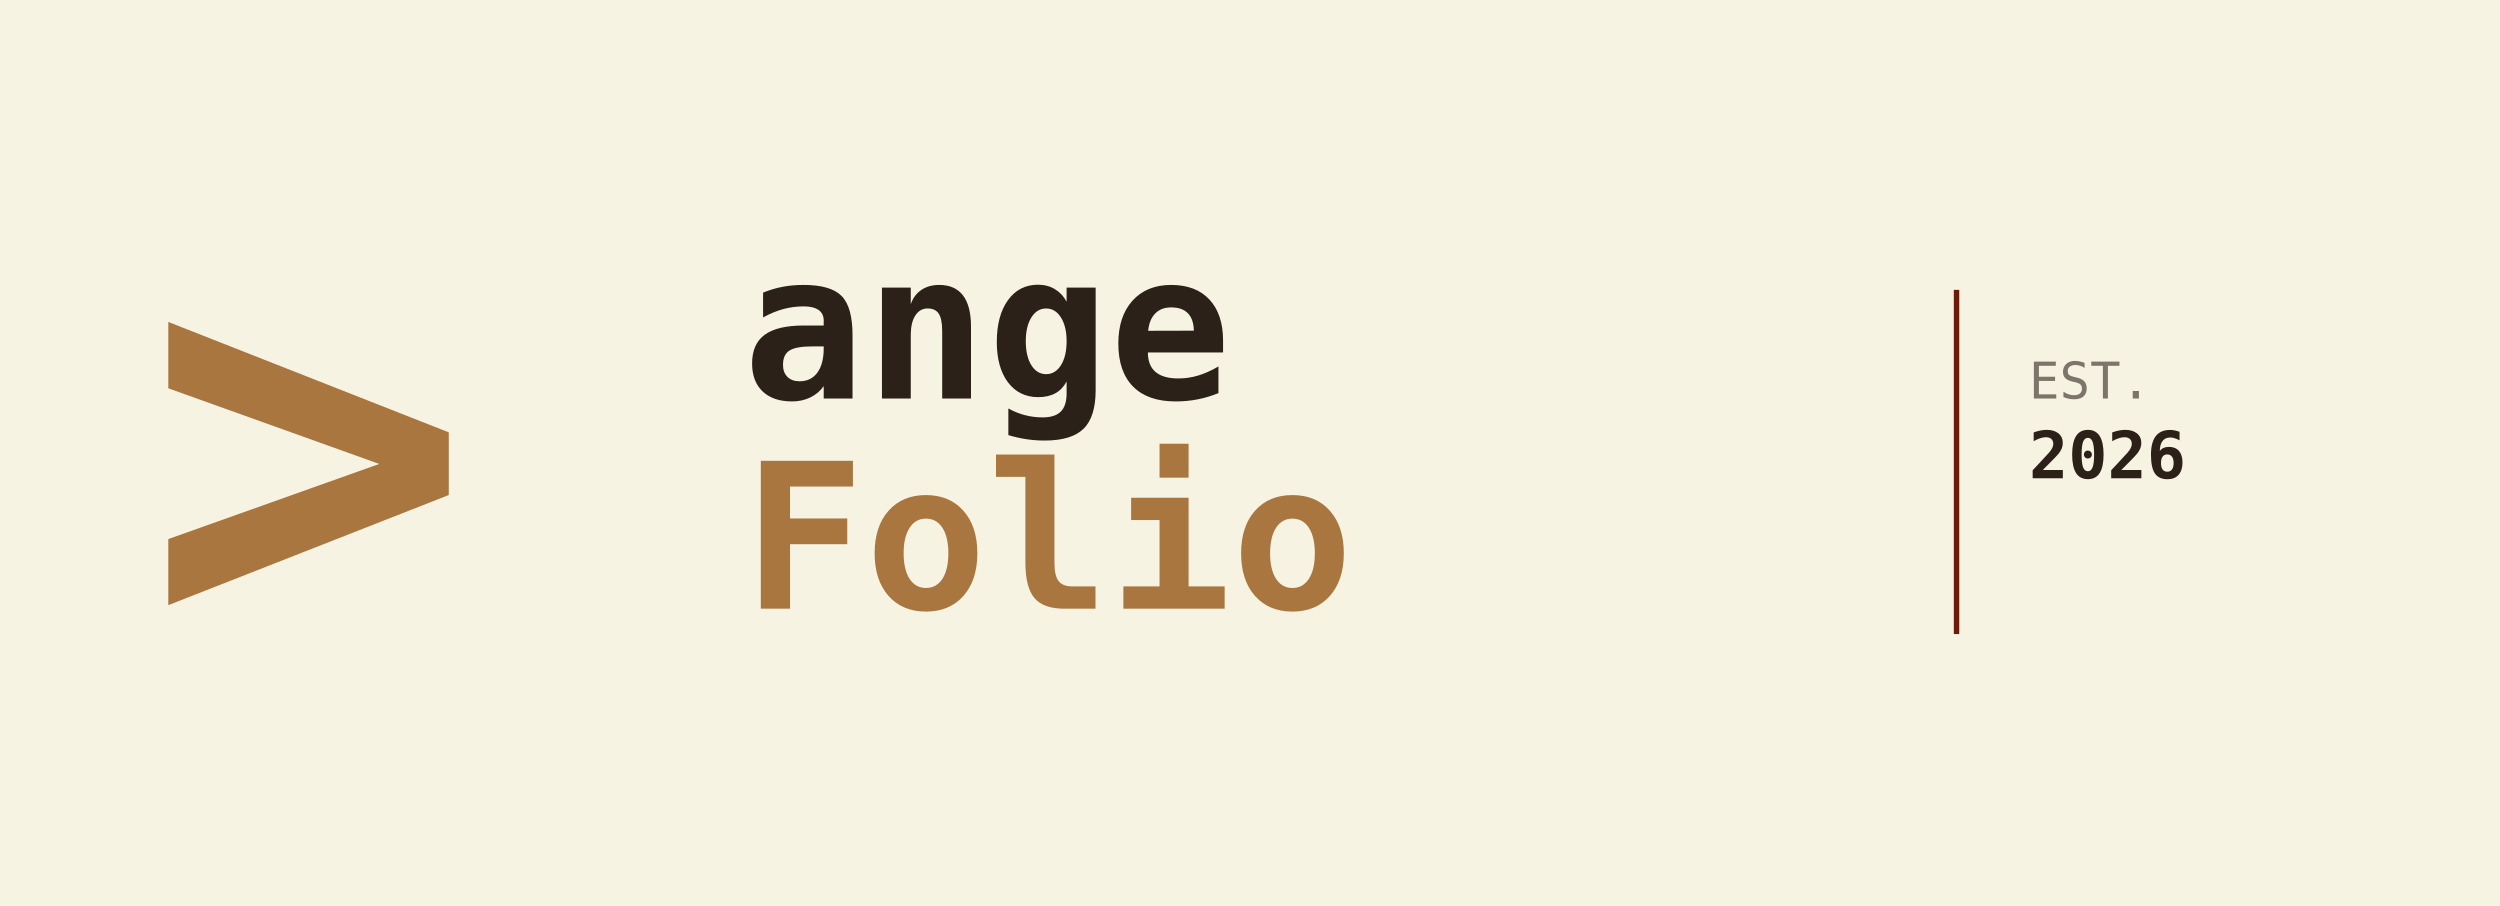
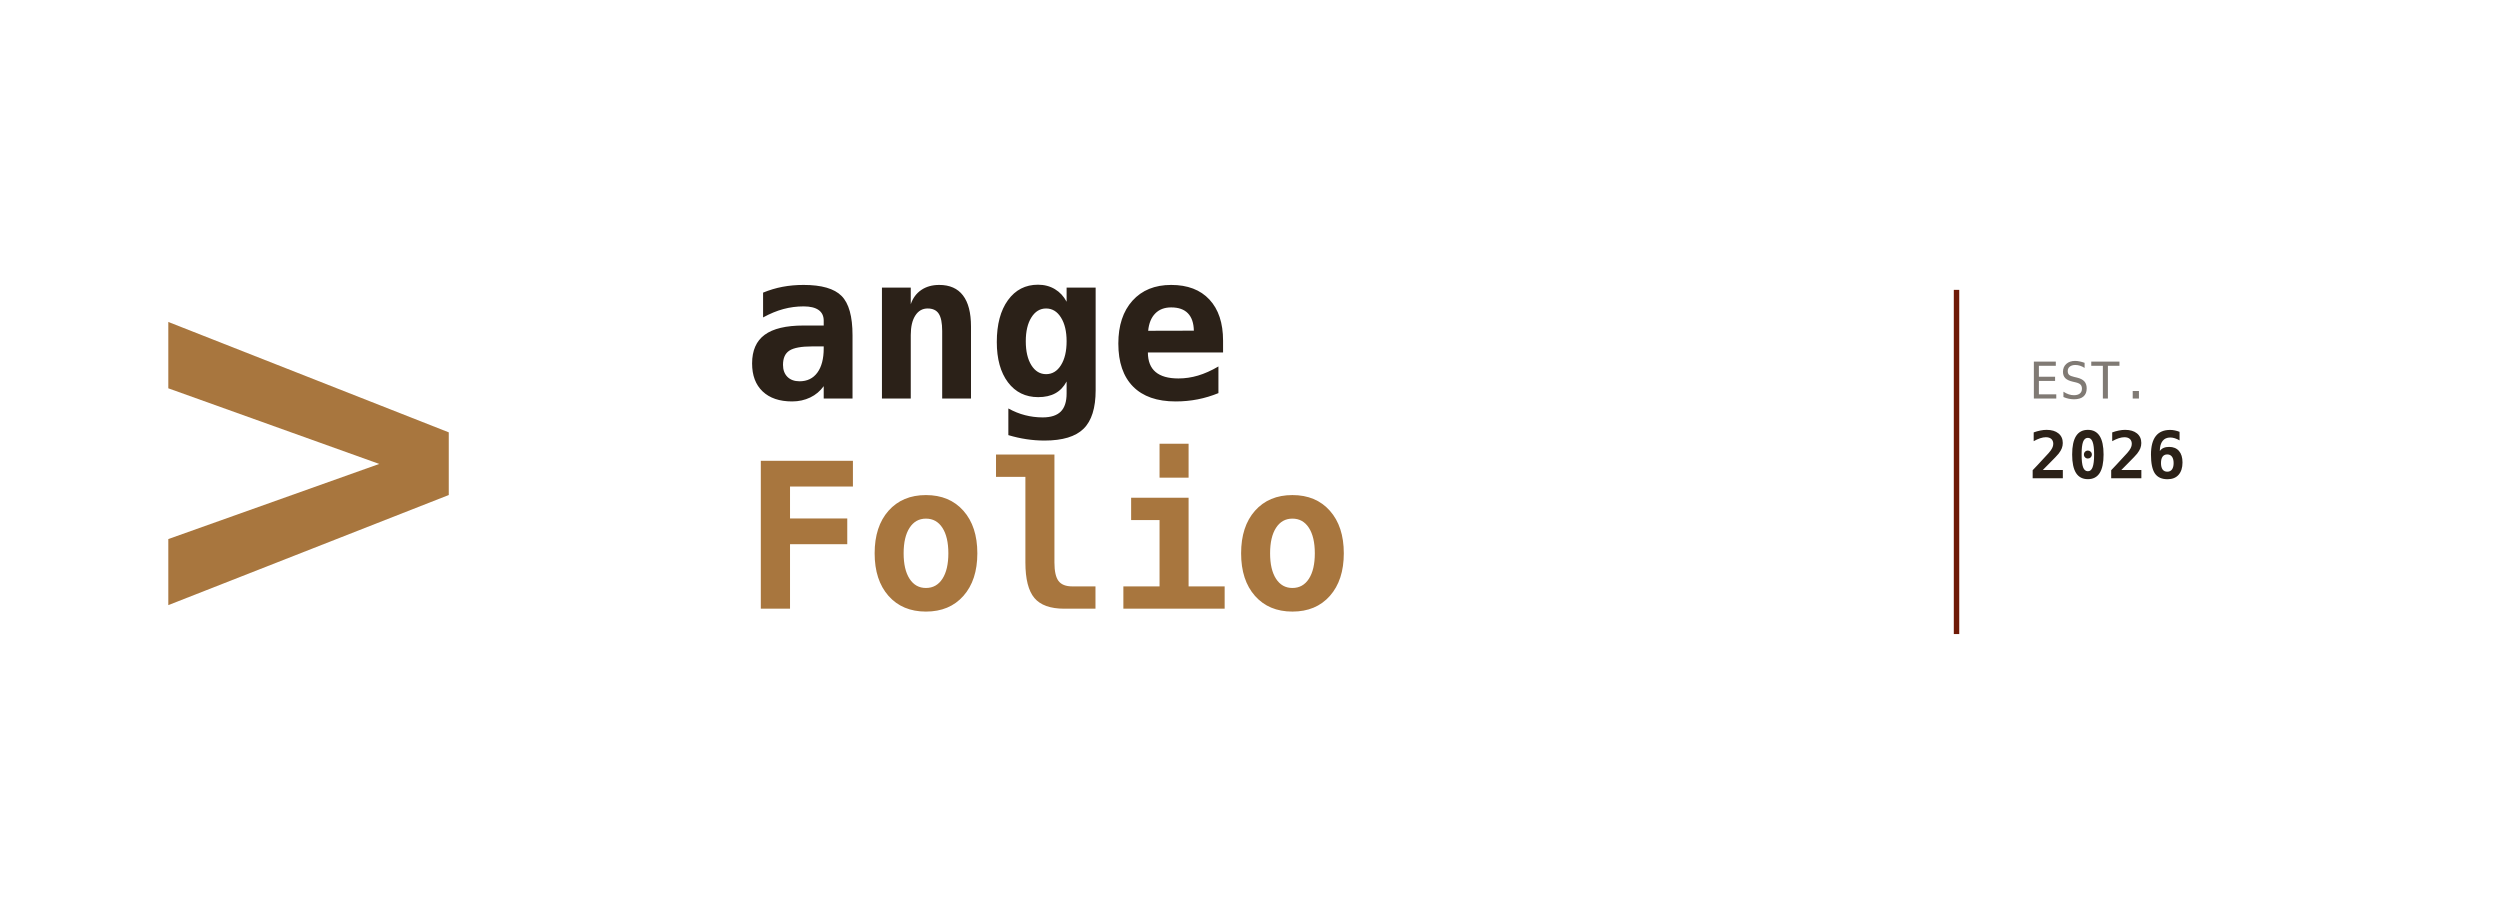
<svg xmlns="http://www.w3.org/2000/svg" width="100%" viewBox="0 0 690 250" role="img" style="">
  <defs>
    <marker id="arrow" viewBox="0 0 10 10" refX="8" refY="5" markerWidth="6" markerHeight="6" orient="auto-start-reverse">
      <path d="M2 1L8 5L2 9" fill="none" stroke="context-stroke" stroke-width="1.5" />
    </marker>
  </defs>
-   <rect x="0" y="0" width="690" height="250" fill="#F7F3E3" style="fill:rgb(247, 243, 227);stroke:none;color:rgb(11, 11, 11);stroke-width:1px;stroke-linecap:butt;stroke-linejoin:miter;opacity:1;font-family:&quot;Anthropic Sans&quot;, -apple-system, BlinkMacSystemFont, &quot;Segoe UI&quot;, sans-serif;font-size:16px;font-weight:400;text-anchor:start;dominant-baseline:auto" />
  <text x="40" y="175" font-family="Fira Code, monospace" font-size="150" font-weight="700" fill="#A8763E" style="fill:rgb(168, 118, 62);stroke:none;color:rgb(11, 11, 11);stroke-width:1px;stroke-linecap:butt;stroke-linejoin:miter;opacity:1;font-family:Fira Code, monospace;font-size:150px;font-weight:700;text-anchor:start;dominant-baseline:auto">&gt;</text>
  <text x="205" y="110" font-family="Fira Code, monospace" font-size="56" font-weight="700" fill="#2B2118" style="fill:rgb(43, 33, 24);stroke:none;color:rgb(11, 11, 11);stroke-width:1px;stroke-linecap:butt;stroke-linejoin:miter;opacity:1;font-family:Fira Code, monospace;font-size:56px;font-weight:700;text-anchor:start;dominant-baseline:auto">ange</text>
  <text x="205" y="168" font-family="Fira Code, monospace" font-size="56" font-weight="700" fill="#A8763E" style="fill:rgb(168, 118, 62);stroke:none;color:rgb(11, 11, 11);stroke-width:1px;stroke-linecap:butt;stroke-linejoin:miter;opacity:1;font-family:Fira Code, monospace;font-size:56px;font-weight:700;text-anchor:start;dominant-baseline:auto">Folio</text>
  <line x1="540" y1="80" x2="540" y2="175" stroke="#6F1A07" stroke-width="1.5" style="fill:rgb(0, 0, 0);stroke:rgb(111, 26, 7);color:rgb(11, 11, 11);stroke-width:1.5px;stroke-linecap:butt;stroke-linejoin:miter;opacity:1;font-family:&quot;Anthropic Sans&quot;, -apple-system, BlinkMacSystemFont, &quot;Segoe UI&quot;, sans-serif;font-size:16px;font-weight:400;text-anchor:start;dominant-baseline:auto" />
  <text x="560" y="110" font-family="Fira Code, monospace" font-size="14" fill="#2B2118" opacity="0.6" style="fill:rgb(43, 33, 24);stroke:none;color:rgb(11, 11, 11);stroke-width:1px;stroke-linecap:butt;stroke-linejoin:miter;opacity:0.6;font-family:Fira Code, monospace;font-size:14px;font-weight:400;text-anchor:start;dominant-baseline:auto">EST.</text>
  <text x="560" y="132" font-family="Fira Code, monospace" font-size="18" font-weight="700" fill="#2B2118" style="fill:rgb(43, 33, 24);stroke:none;color:rgb(11, 11, 11);stroke-width:1px;stroke-linecap:butt;stroke-linejoin:miter;opacity:1;font-family:Fira Code, monospace;font-size:18px;font-weight:700;text-anchor:start;dominant-baseline:auto">2026</text>
</svg>
